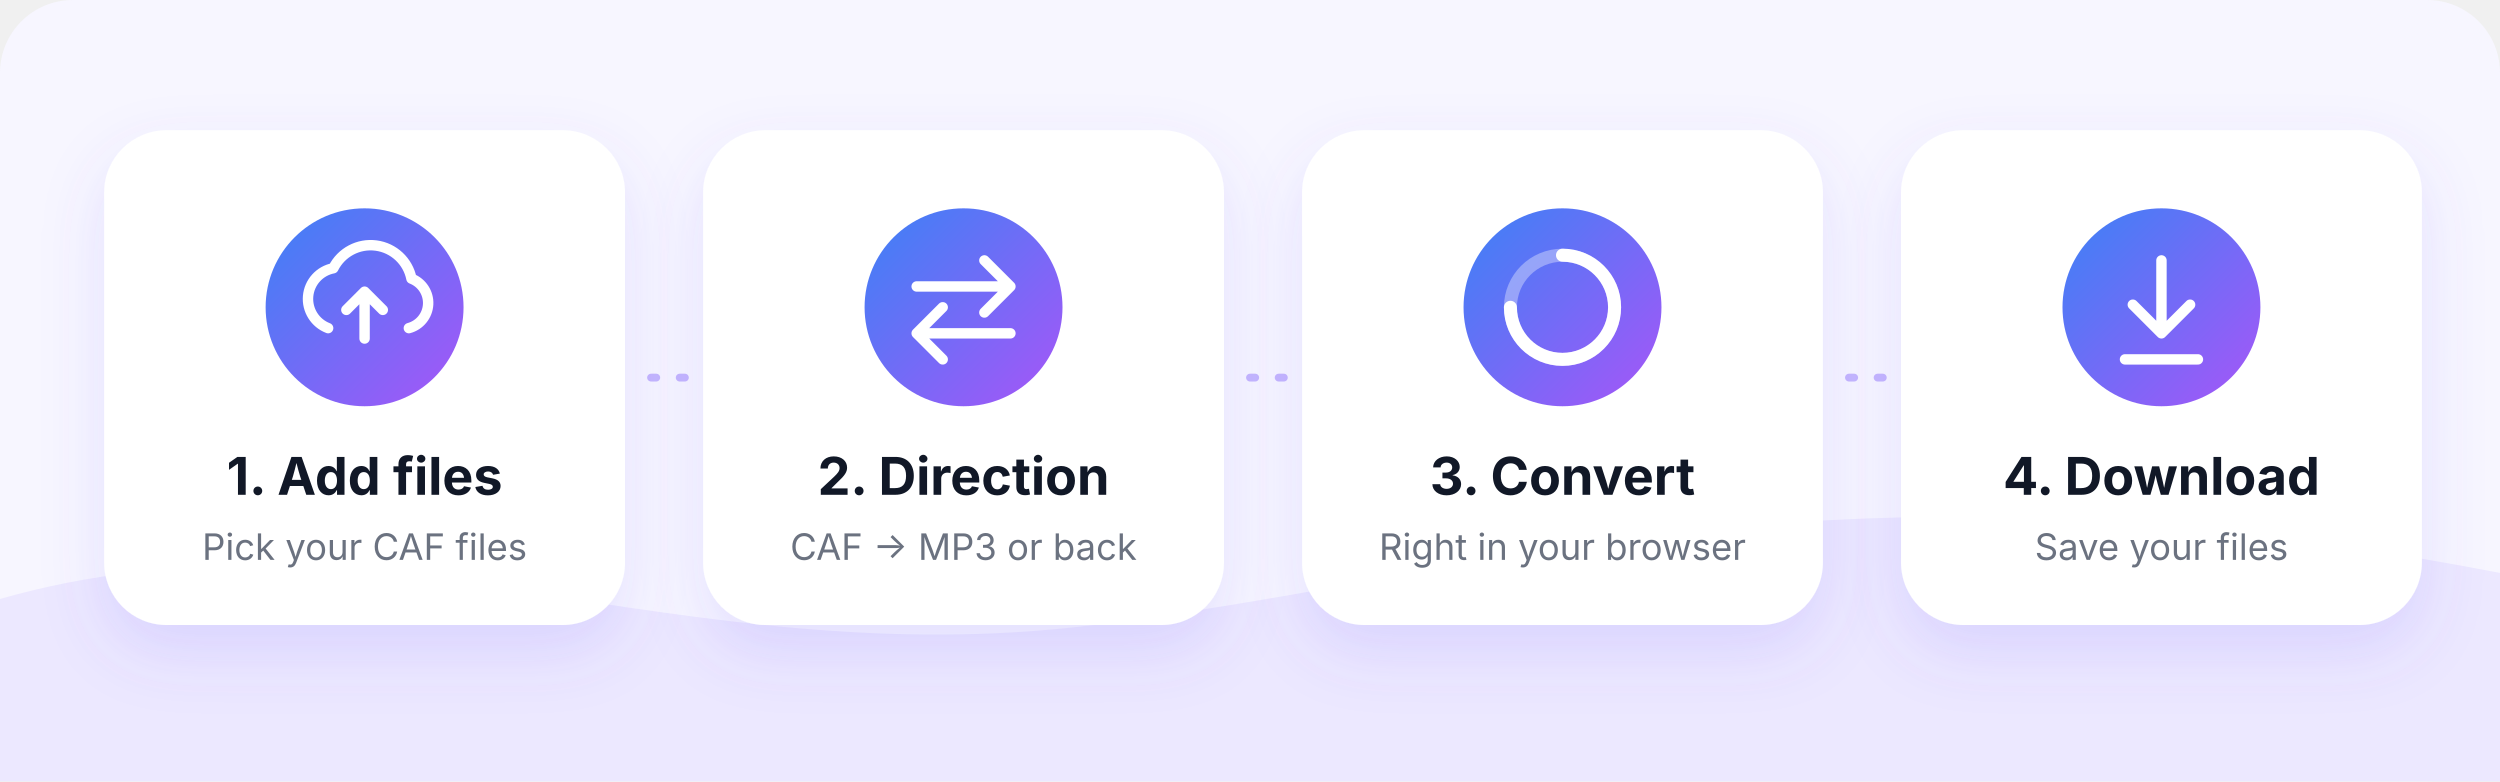
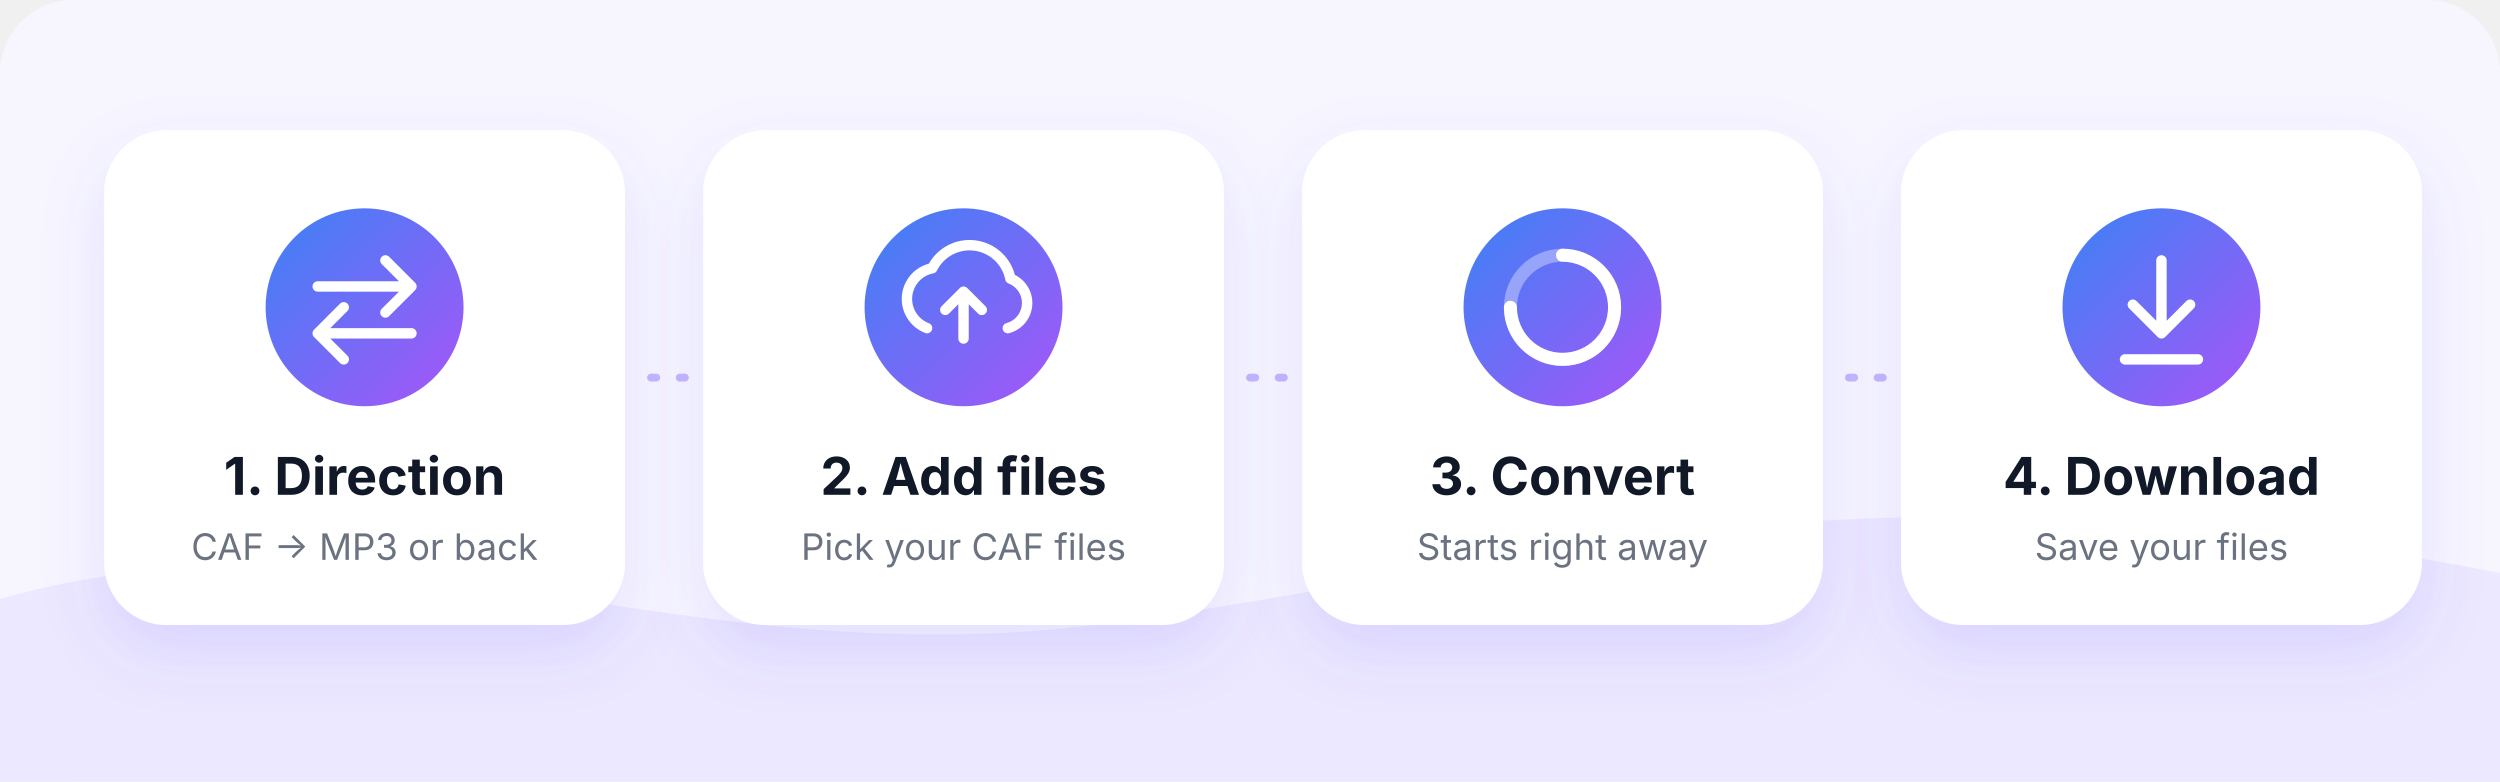
<svg xmlns="http://www.w3.org/2000/svg" viewBox="0 0 960 300" role="img" aria-labelledby="t d">
  <defs>
    <linearGradient id="g" x1="0" y1="0" x2="1" y2="1">
      <stop offset="0" stop-color="#3b82f6" />
      <stop offset="1" stop-color="#a855f7" />
    </linearGradient>
    <linearGradient id="gh" x1="0" y1="0" x2="1" y2="0">
      <stop offset="0" stop-color="#3b82f6" />
      <stop offset="1" stop-color="#a855f7" />
    </linearGradient>
    <filter id="s" x="-20%" y="-20%" width="140%" height="160%">
      <feDropShadow dx="0" dy="10" stdDeviation="12" flood-color="#6d5dfc" flood-opacity=".15" />
    </filter>
  </defs>
  <rect width="960" height="300" rx="28" fill="#f7f6ff" />
  <path d="M0 230c140-40 260 30 420 10s280-70 540-20v80H0z" fill="#ece8ff" />
  <g stroke="#c4b5fd" stroke-width="3" stroke-dasharray="2 9" stroke-linecap="round">
    <path d="M250 145h30M480 145h30M710 145h30" />
  </g>
  <g font-family="Inter, Arial, sans-serif">
    <g filter="url(#s)">
      <rect x="40" y="50" width="200" height="190" rx="24" fill="#fff" />
    </g>
    <circle cx="140" cy="118" r="38" fill="url(#g)" />
-     <path d="M126 126a12 12 0 0 1 2-23 16 16 0 0 1 30 4 10 10 0 0 1-1 19M140 130v-18m-7 7 7-7 7 7" stroke="#fff" stroke-width="4" fill="none" stroke-linecap="round" stroke-linejoin="round" />
-     <text x="140" y="190" text-anchor="middle" font-size="20" font-weight="700" fill="#111827">1. Add files</text>
-     <text x="140" y="215" text-anchor="middle" font-size="14" fill="#6b7280">Pick your CAF files</text>
+     <path d="M122 110h36m-10-10 10 10-10 10M158 128h-36m10-10-10 10 10 10" stroke="#fff" stroke-width="4" fill="none" stroke-linecap="round" stroke-linejoin="round" />
+     <text x="140" y="190" text-anchor="middle" font-size="20" font-weight="700" fill="#111827">1. Direction</text>
+     <text x="140" y="215" text-anchor="middle" font-size="14" fill="#6b7280">CAF → MP3 or back</text>
    <g filter="url(#s)">
      <rect x="270" y="50" width="200" height="190" rx="24" fill="#fff" />
    </g>
    <circle cx="370" cy="118" r="38" fill="url(#g)" />
-     <path d="M352 110h36m-10-10 10 10-10 10M388 128h-36m10-10-10 10 10 10" stroke="#fff" stroke-width="4" fill="none" stroke-linecap="round" stroke-linejoin="round" />
-     <text x="370" y="190" text-anchor="middle" font-size="20" font-weight="700" fill="#111827">2. Direction</text>
-     <text x="370" y="215" text-anchor="middle" font-size="14" fill="#6b7280">CAF → MP3 or back</text>
+     <path d="M356 126a12 12 0 0 1 2-23 16 16 0 0 1 30 4 10 10 0 0 1-1 19M370 130v-18m-7 7 7-7 7 7" stroke="#fff" stroke-width="4" fill="none" stroke-linecap="round" stroke-linejoin="round" />
+     <text x="370" y="190" text-anchor="middle" font-size="20" font-weight="700" fill="#111827">2. Add files</text>
+     <text x="370" y="215" text-anchor="middle" font-size="14" fill="#6b7280">Pick your CAF files</text>
    <g filter="url(#s)">
      <rect x="500" y="50" width="200" height="190" rx="24" fill="#fff" />
    </g>
    <circle cx="600" cy="118" r="38" fill="url(#g)" />
    <circle cx="600" cy="118" r="20" fill="none" stroke="#fff" stroke-opacity=".35" stroke-width="5" />
    <path d="M600 98a20 20 0 1 1-20 20" fill="none" stroke="#fff" stroke-width="5" stroke-linecap="round" />
    <text x="600" y="190" text-anchor="middle" font-size="20" font-weight="700" fill="#111827">3. Convert</text>
-     <text x="600" y="215" text-anchor="middle" font-size="14" fill="#6b7280">Right in your browser</text>
+     <text x="600" y="215" text-anchor="middle" font-size="14" fill="#6b7280">Starts right away</text>
    <g filter="url(#s)">
      <rect x="730" y="50" width="200" height="190" rx="24" fill="#fff" />
    </g>
    <circle cx="830" cy="118" r="38" fill="url(#g)" />
    <path d="M830 100v28m-11-11 11 11 11-11M816 138h28" stroke="#fff" stroke-width="4" fill="none" stroke-linecap="round" stroke-linejoin="round" />
    <text x="830" y="190" text-anchor="middle" font-size="20" font-weight="700" fill="#111827">4. Download</text>
    <text x="830" y="215" text-anchor="middle" font-size="14" fill="#6b7280">Save your files</text>
  </g>
</svg>
